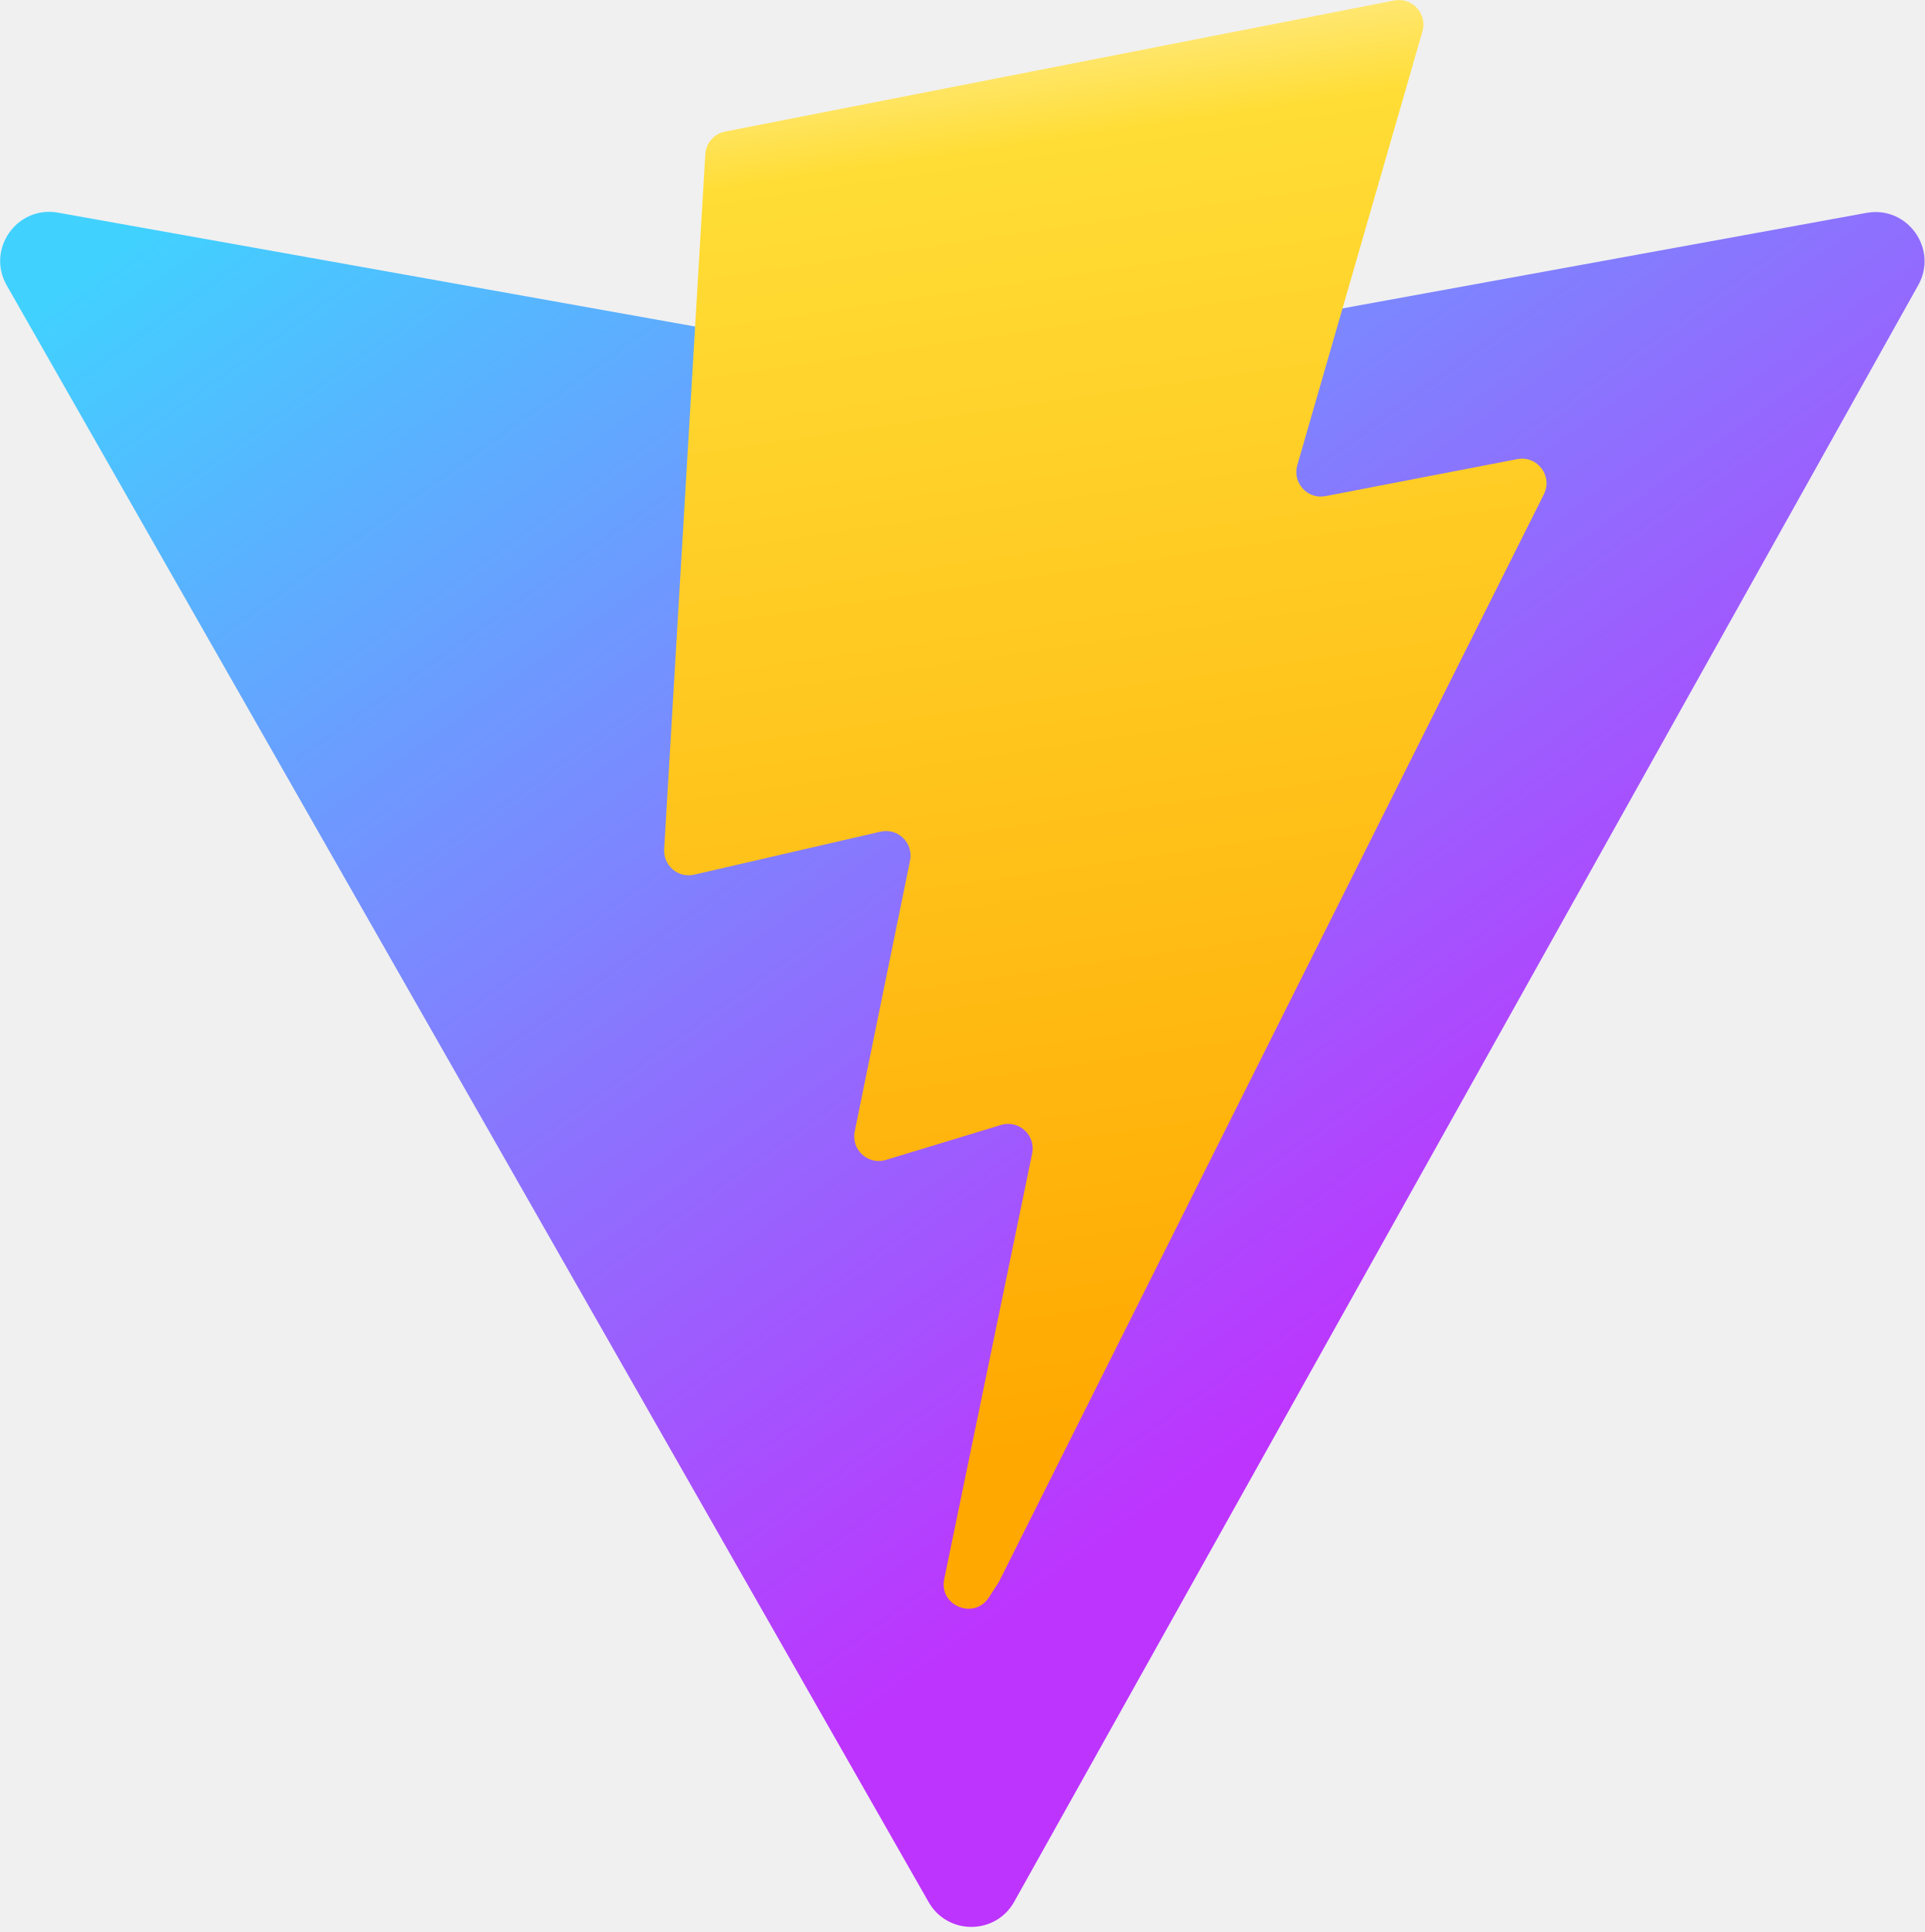
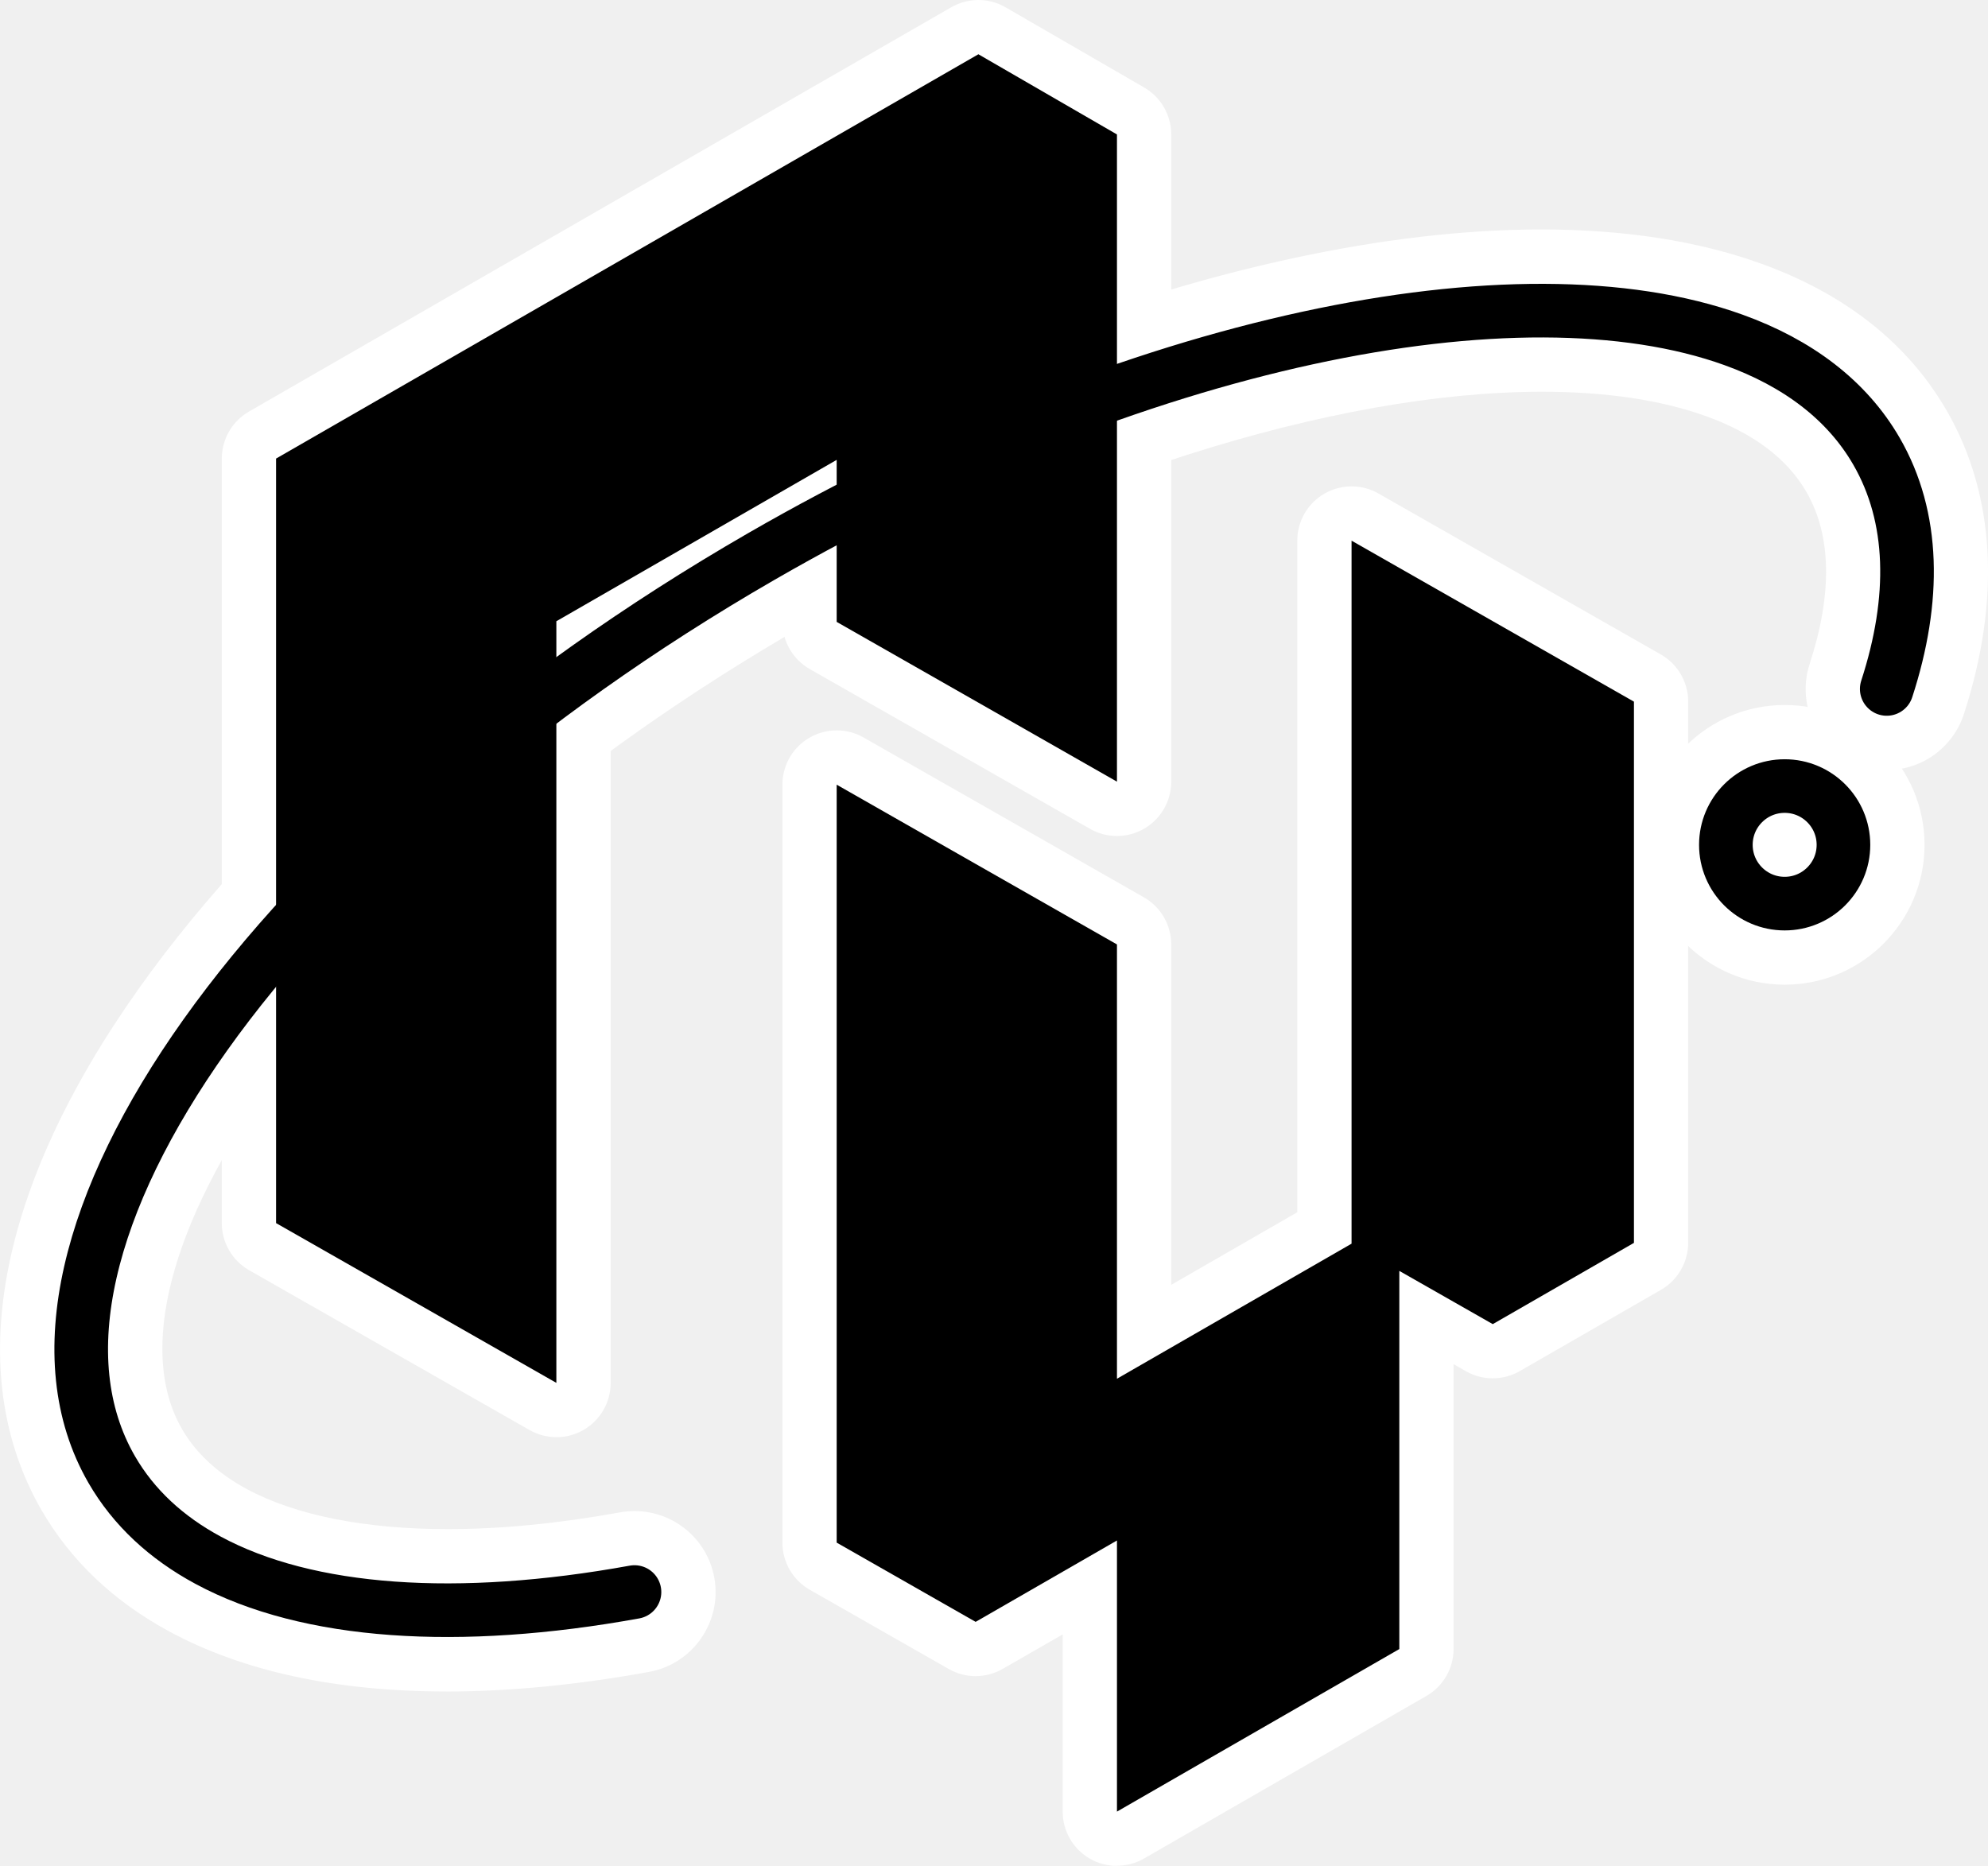
- <svg xmlns="http://www.w3.org/2000/svg" aria-hidden="true" role="img" class="iconify iconify--logos" width="31.88" height="32" preserveAspectRatio="xMidYMid meet" viewBox="0 0 256 257">
+ <svg xmlns="http://www.w3.org/2000/svg" viewBox="0 0 519.05 487.26">
  <defs>
-     <linearGradient id="IconifyId1813088fe1fbc01fb466" x1="-.828%" x2="57.636%" y1="7.652%" y2="78.411%">
-       <stop offset="0%" stop-color="#41D1FF" />
-       <stop offset="100%" stop-color="#BD34FE" />
-     </linearGradient>
-     <linearGradient id="IconifyId1813088fe1fbc01fb467" x1="43.376%" x2="50.316%" y1="2.242%" y2="89.03%">
-       <stop offset="0%" stop-color="#FFEA83" />
-       <stop offset="8.333%" stop-color="#FFDD35" />
-       <stop offset="100%" stop-color="#FFA800" />
-     </linearGradient>
+     <style>
+       .cls-1 {
+         fill: none;
+         stroke: #000;
+         stroke-linecap: round;
+         stroke-linejoin: round;
+         stroke-width: 14px;
+       }
+ 
+       .cls-2 {
+         fill: #fff;
+       }
+     </style>
  </defs>
-   <path fill="url(#IconifyId1813088fe1fbc01fb466)" d="M255.153 37.938L134.897 252.976c-2.483 4.44-8.862 4.466-11.382.048L.875 37.958c-2.746-4.814 1.371-10.646 6.827-9.67l120.385 21.517a6.537 6.537 0 0 0 2.322-.004l117.867-21.483c5.438-.991 9.574 4.796 6.877 9.62Z" />
-   <path fill="url(#IconifyId1813088fe1fbc01fb467)" d="M185.432.063L96.44 17.501a3.268 3.268 0 0 0-2.634 3.014l-5.474 92.456a3.268 3.268 0 0 0 3.997 3.378l24.777-5.718c2.318-.535 4.413 1.507 3.936 3.838l-7.361 36.047c-.495 2.426 1.782 4.5 4.151 3.78l15.304-4.649c2.372-.72 4.652 1.36 4.15 3.788l-11.698 56.621c-.732 3.542 3.979 5.473 5.943 2.437l1.313-2.028l72.516-144.72c1.215-2.423-.88-5.186-3.54-4.672l-25.505 4.922c-2.396.462-4.435-1.77-3.759-4.114l16.646-57.705c.677-2.35-1.37-4.583-3.769-4.113Z" />
+   <g id="_레이어_2" data-name="레이어 2">
+     <path class="cls-2" d="M116.56,441.71c-28.76,0-53.08-5.26-72.28-15.63-14.59-7.88-25.84-18.56-33.45-31.75-20.63-35.76-11.56-84.18,25.54-136.35,33.75-47.45,87.65-93.96,151.77-130.96,49.3-28.45,100.73-49,148.73-59.43,23.39-5.09,45.44-7.67,65.53-7.67,21.67,0,40.98,3,57.39,8.92,22.06,7.96,38.38,20.89,48.51,38.45,12.63,21.89,14.17,49.27,4.46,79.17-2.85,8.75-10.94,14.63-20.13,14.63-2.23,0-4.43-.35-6.55-1.04-5.37-1.75-9.75-5.48-12.32-10.52-2.57-5.04-3.02-10.78-1.27-16.16,5.99-18.43,5.7-33.54-.86-44.92-4.99-8.65-13.81-15.31-26.2-19.77-11.74-4.23-26.14-6.38-42.8-6.38-54.42,0-126.68,22.96-193.32,61.41-58.96,34.02-108.12,76.22-138.42,118.82-26.55,37.33-35.07,70.37-23.37,90.65,3.63,6.29,9.32,11.56,16.9,15.66,12.69,6.85,30.83,10.47,52.46,10.47,13.87,0,29.02-1.47,45.01-4.37,1.25-.23,2.52-.34,3.78-.34,10.24,0,19,7.31,20.83,17.39,2.08,11.49-5.57,22.53-17.05,24.61-18.74,3.4-36.53,5.12-52.87,5.12h0s0,0,0,0Z" />
+     <path class="cls-2" d="M116.56,427.53c-26.2,0-48.41-4.67-65.55-13.93-12.24-6.61-21.63-15.48-27.91-26.37-17.7-30.68-8.89-73.67,24.82-121.05,32.59-45.83,84.91-90.89,147.3-126.89,48.05-27.72,98.07-47.73,144.66-57.86,46.15-10.03,85.95-9.78,115.1.73,18.82,6.79,32.63,17.62,41.04,32.2,10.57,18.32,11.69,41.73,3.25,67.7-1.2,3.68-5.14,5.69-8.82,4.49-3.68-1.19-5.69-5.14-4.49-8.82,7.28-22.41,6.59-41.38-2.07-56.38-6.71-11.63-18.04-20.39-33.66-26.02-55.52-20.02-155.19,2.52-248.02,56.08-60.69,35.02-111.43,78.66-142.89,122.88-30.34,42.66-38.9,80.29-24.1,105.94,4.96,8.6,12.51,15.68,22.44,21.04,24.08,13,61.98,15.69,106.74,7.57,3.8-.69,7.45,1.83,8.14,5.64.69,3.8-1.83,7.45-5.64,8.14-18.02,3.27-34.88,4.9-50.34,4.9Z" />
+     <g>
+       <path class="cls-2" d="M291.63,487.26c-2.45,0-4.9-.63-7.09-1.9-4.38-2.53-7.08-7.21-7.08-12.27v-46.29l-15.66,9.01c-2.19,1.26-4.63,1.89-7.07,1.89s-4.84-.62-7.02-1.86l-36.28-20.69c-4.42-2.52-7.15-7.22-7.15-12.31v-197.93c0-5.05,2.69-9.72,7.05-12.26,2.2-1.28,4.66-1.92,7.12-1.92s4.84.62,7.02,1.86l73.18,41.73c4.42,2.52,7.15,7.22,7.15,12.31v88.89l32.91-18.95v-175.39c0-5.05,2.69-9.72,7.05-12.25,2.2-1.28,4.66-1.92,7.12-1.92s4.84.62,7.02,1.86l73.72,42.03c4.42,2.52,7.15,7.22,7.15,12.31v141.33c0,5.07-2.71,9.75-7.1,12.28l-36.86,21.22c-2.19,1.26-4.63,1.89-7.07,1.89s-4.84-.62-7.02-1.86l-3.2-1.83v74.36c0,5.07-2.71,9.75-7.1,12.28l-49.33,28.4-24.39,14.05c-2.19,1.26-4.63,1.89-7.07,1.89Z" />
+       <polygon class="cls-2" points="389.75 162.21 352.88 141.19 352.88 324.77 291.63 360.04 291.63 246.63 254.73 225.6 218.45 204.91 218.45 402.84 254.73 423.53 291.63 402.28 291.63 444.56 291.63 473.08 316.02 459.03 365.35 430.63 365.35 359.83 365.35 331.88 389.75 345.78 426.61 324.56 426.61 183.23 389.75 162.21" />
+       <path class="cls-2" d="M145.26,375.29c-2.42,0-4.84-.62-7.02-1.86l-73.18-41.72c-4.42-2.52-7.15-7.22-7.15-12.31V119.75c0-5.07,2.71-9.75,7.1-12.28L248.38,1.89c2.19-1.26,4.63-1.89,7.07-1.89s4.9.64,7.1,1.91l36.18,20.94c4.38,2.53,7.07,7.21,7.07,12.27v169.01c0,5.05-2.69,9.72-7.05,12.26-2.2,1.28-4.66,1.92-7.12,1.92s-4.84-.62-7.02-1.86l-73.18-41.73c-4.42-2.52-7.15-7.22-7.15-12.31v-17.79l-44.84,25.82v190.7c0,5.05-2.69,9.72-7.05,12.25-2.2,1.28-4.66,1.92-7.12,1.92Z" />
+       <polygon class="cls-2" points="218.45 162.4 254.73 183.08 291.63 204.12 291.63 35.11 255.45 14.17 72.08 119.75 72.08 319.4 108.4 340.1 145.26 361.12 145.26 162.23 218.45 120.09 218.45 162.4" />
+     </g>
+     <path class="cls-2" d="M465.96,257.14c-20.14,0-36.52-16.38-36.52-36.52s16.38-36.52,36.52-36.52,36.52,16.38,36.52,36.52-16.38,36.52-36.52,36.52Z" />
+     <path class="cls-2" d="M465.96,242.97c-12.32,0-22.35-10.03-22.35-22.35s10.03-22.35,22.35-22.35,22.35,10.03,22.35,22.35-10.03,22.35-22.35,22.35ZM465.96,212.27c-4.6,0-8.35,3.75-8.35,8.35s3.75,8.35,8.35,8.35,8.35-3.75,8.35-8.35-3.75-8.35-8.35-8.35Z" />
+   </g>
+   <g id="_레이어_1" data-name="레이어 1">
+     <path class="cls-1" d="M492.61,179.91c7.64-23.5,7.25-44.88-2.66-62.04-7.73-13.4-20.59-23.07-37.35-29.11-56.09-20.23-155.92.08-253.89,56.6C71.47,218.78-4.44,325.51,29.16,383.74c5.74,9.94,14.29,17.83,25.18,23.7,26.06,14.07,65.44,16.63,111.32,8.3" />
+     <g>
+       <polygon points="389.75 162.21 352.88 141.19 352.88 324.77 291.63 360.04 291.63 246.63 254.73 225.6 218.45 204.91 218.45 402.84 254.73 423.53 291.63 402.28 291.63 444.56 291.63 473.08 316.02 459.03 365.35 430.63 365.35 359.83 365.35 331.88 389.75 345.78 426.61 324.56 426.61 183.23 389.75 162.21" />
+       <polygon points="218.45 162.4 254.73 183.08 291.63 204.12 291.63 35.11 255.45 14.17 72.08 119.75 72.08 319.4 108.4 340.1 145.26 361.12 145.26 162.23 218.45 120.09 218.45 162.4" />
+     </g>
+     <circle class="cls-1" cx="465.96" cy="220.62" r="15.35" />
+   </g>
</svg>
